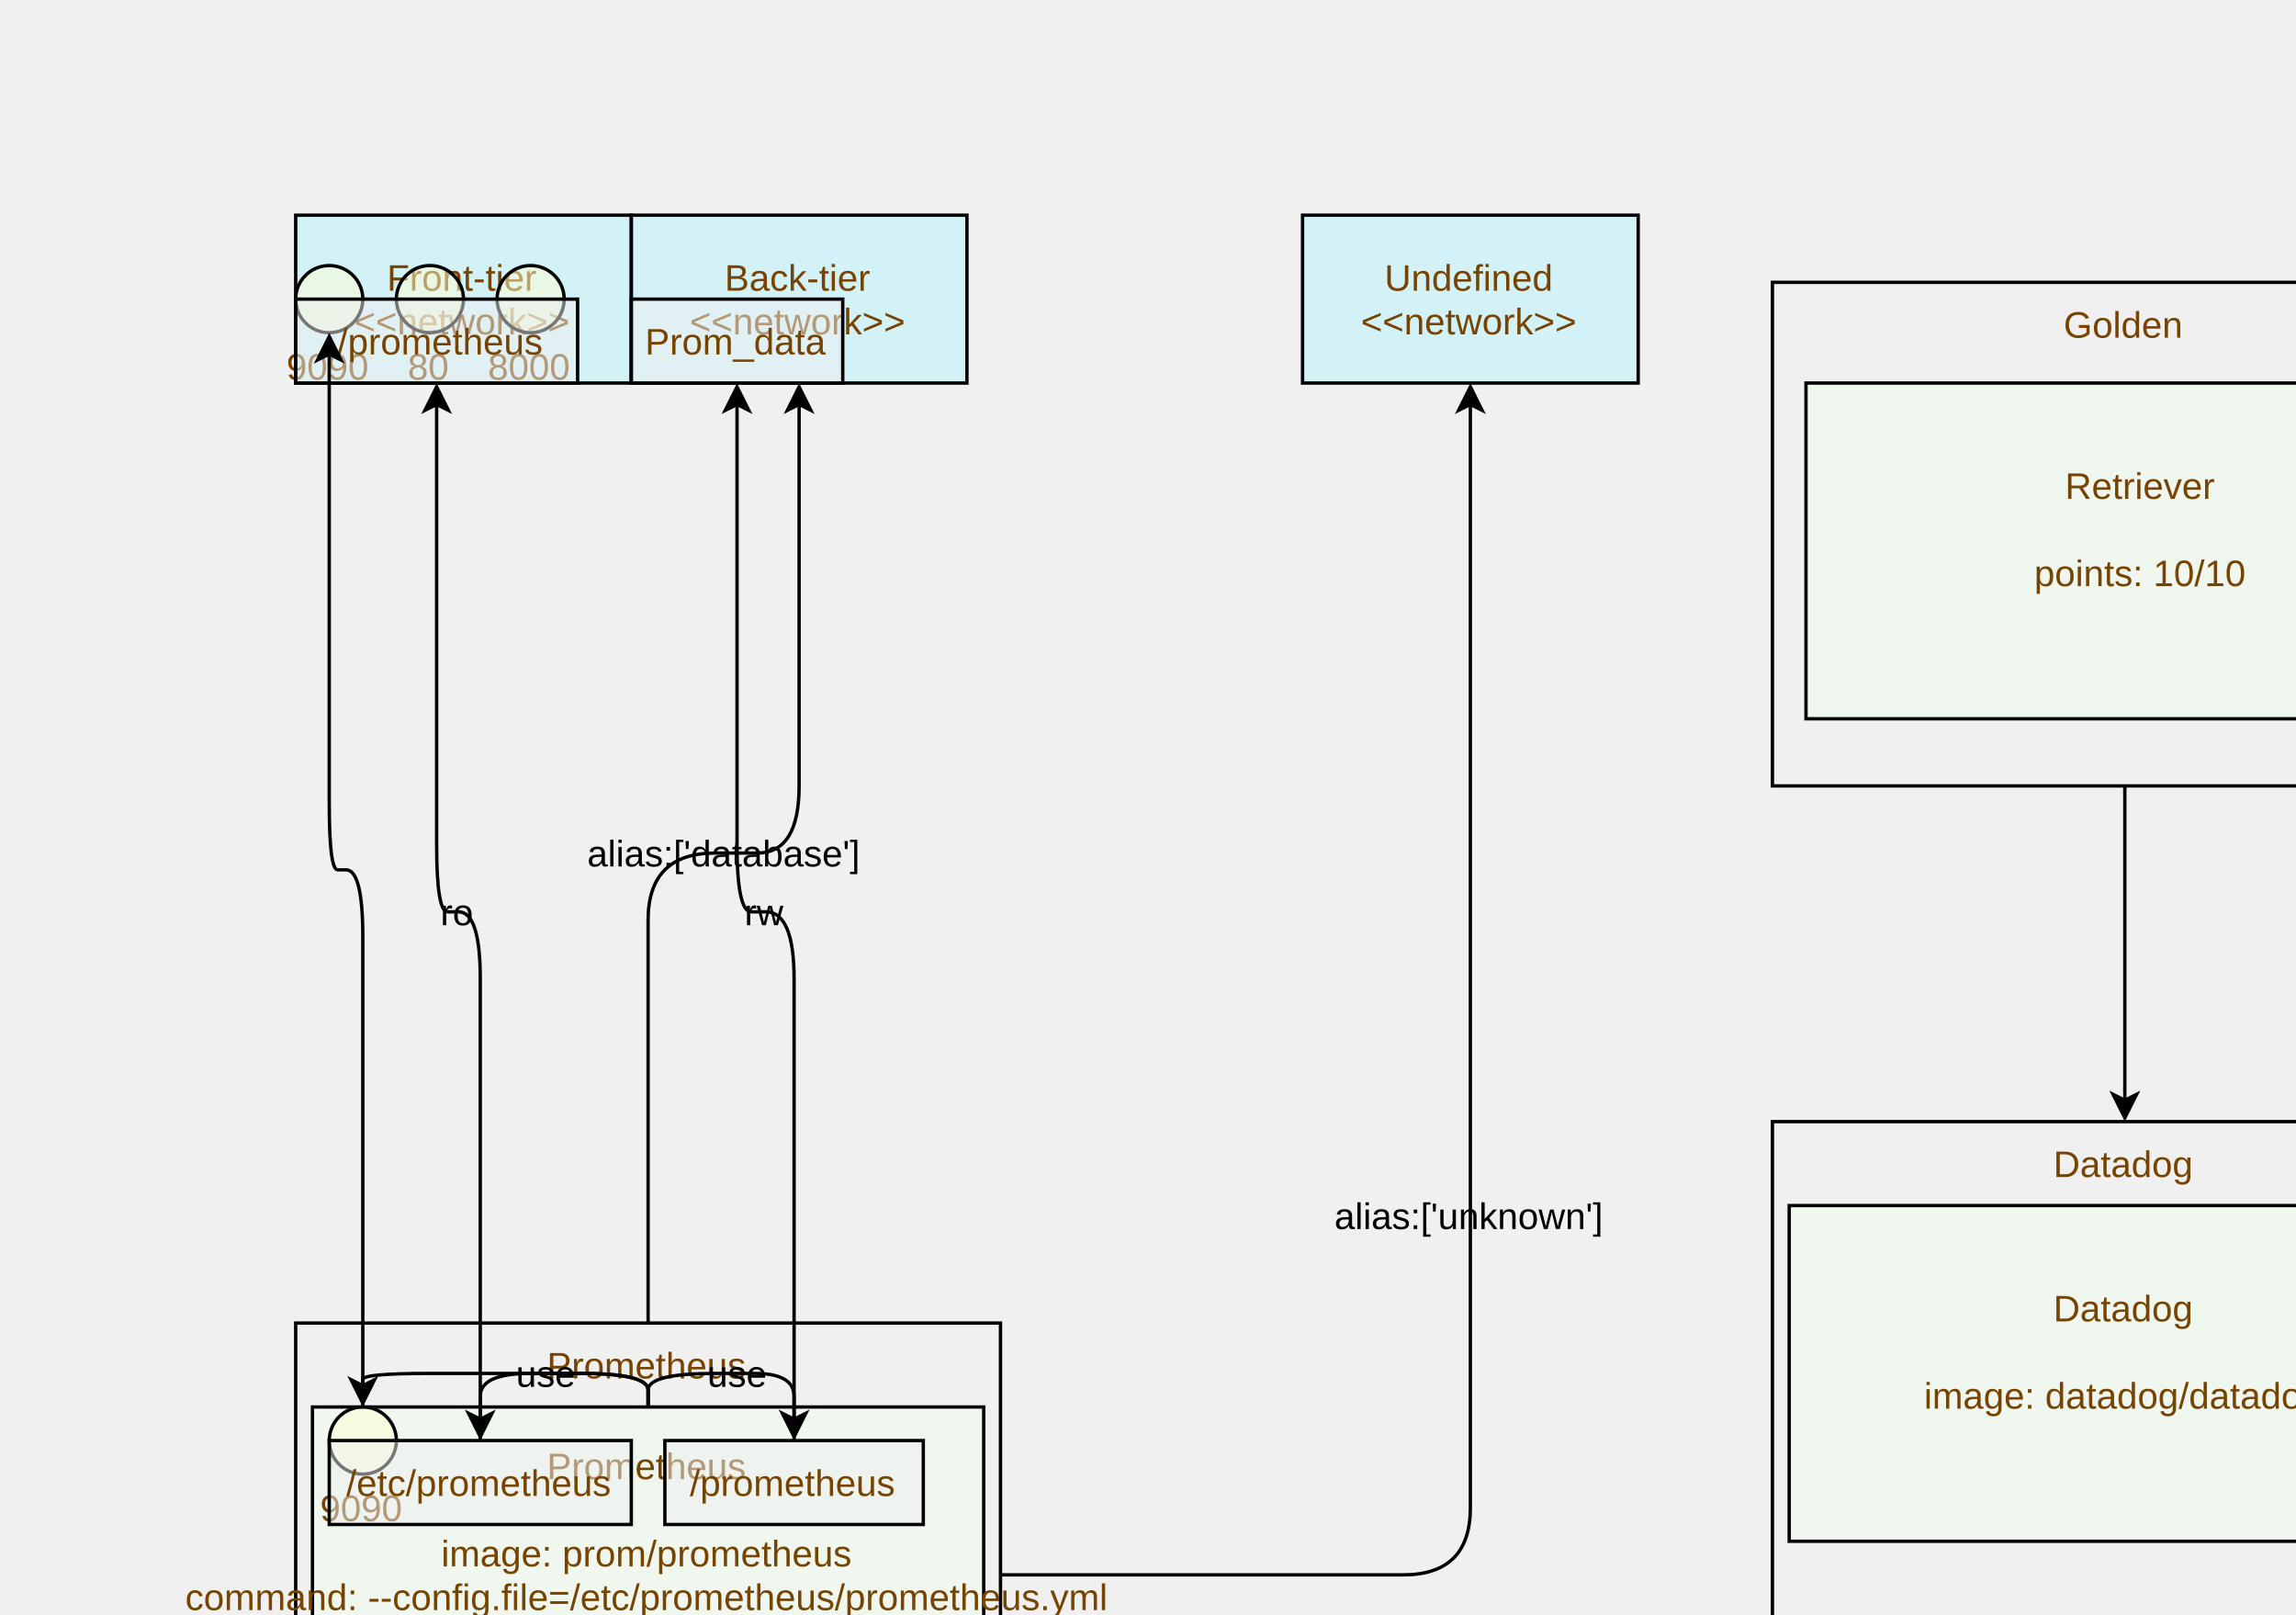
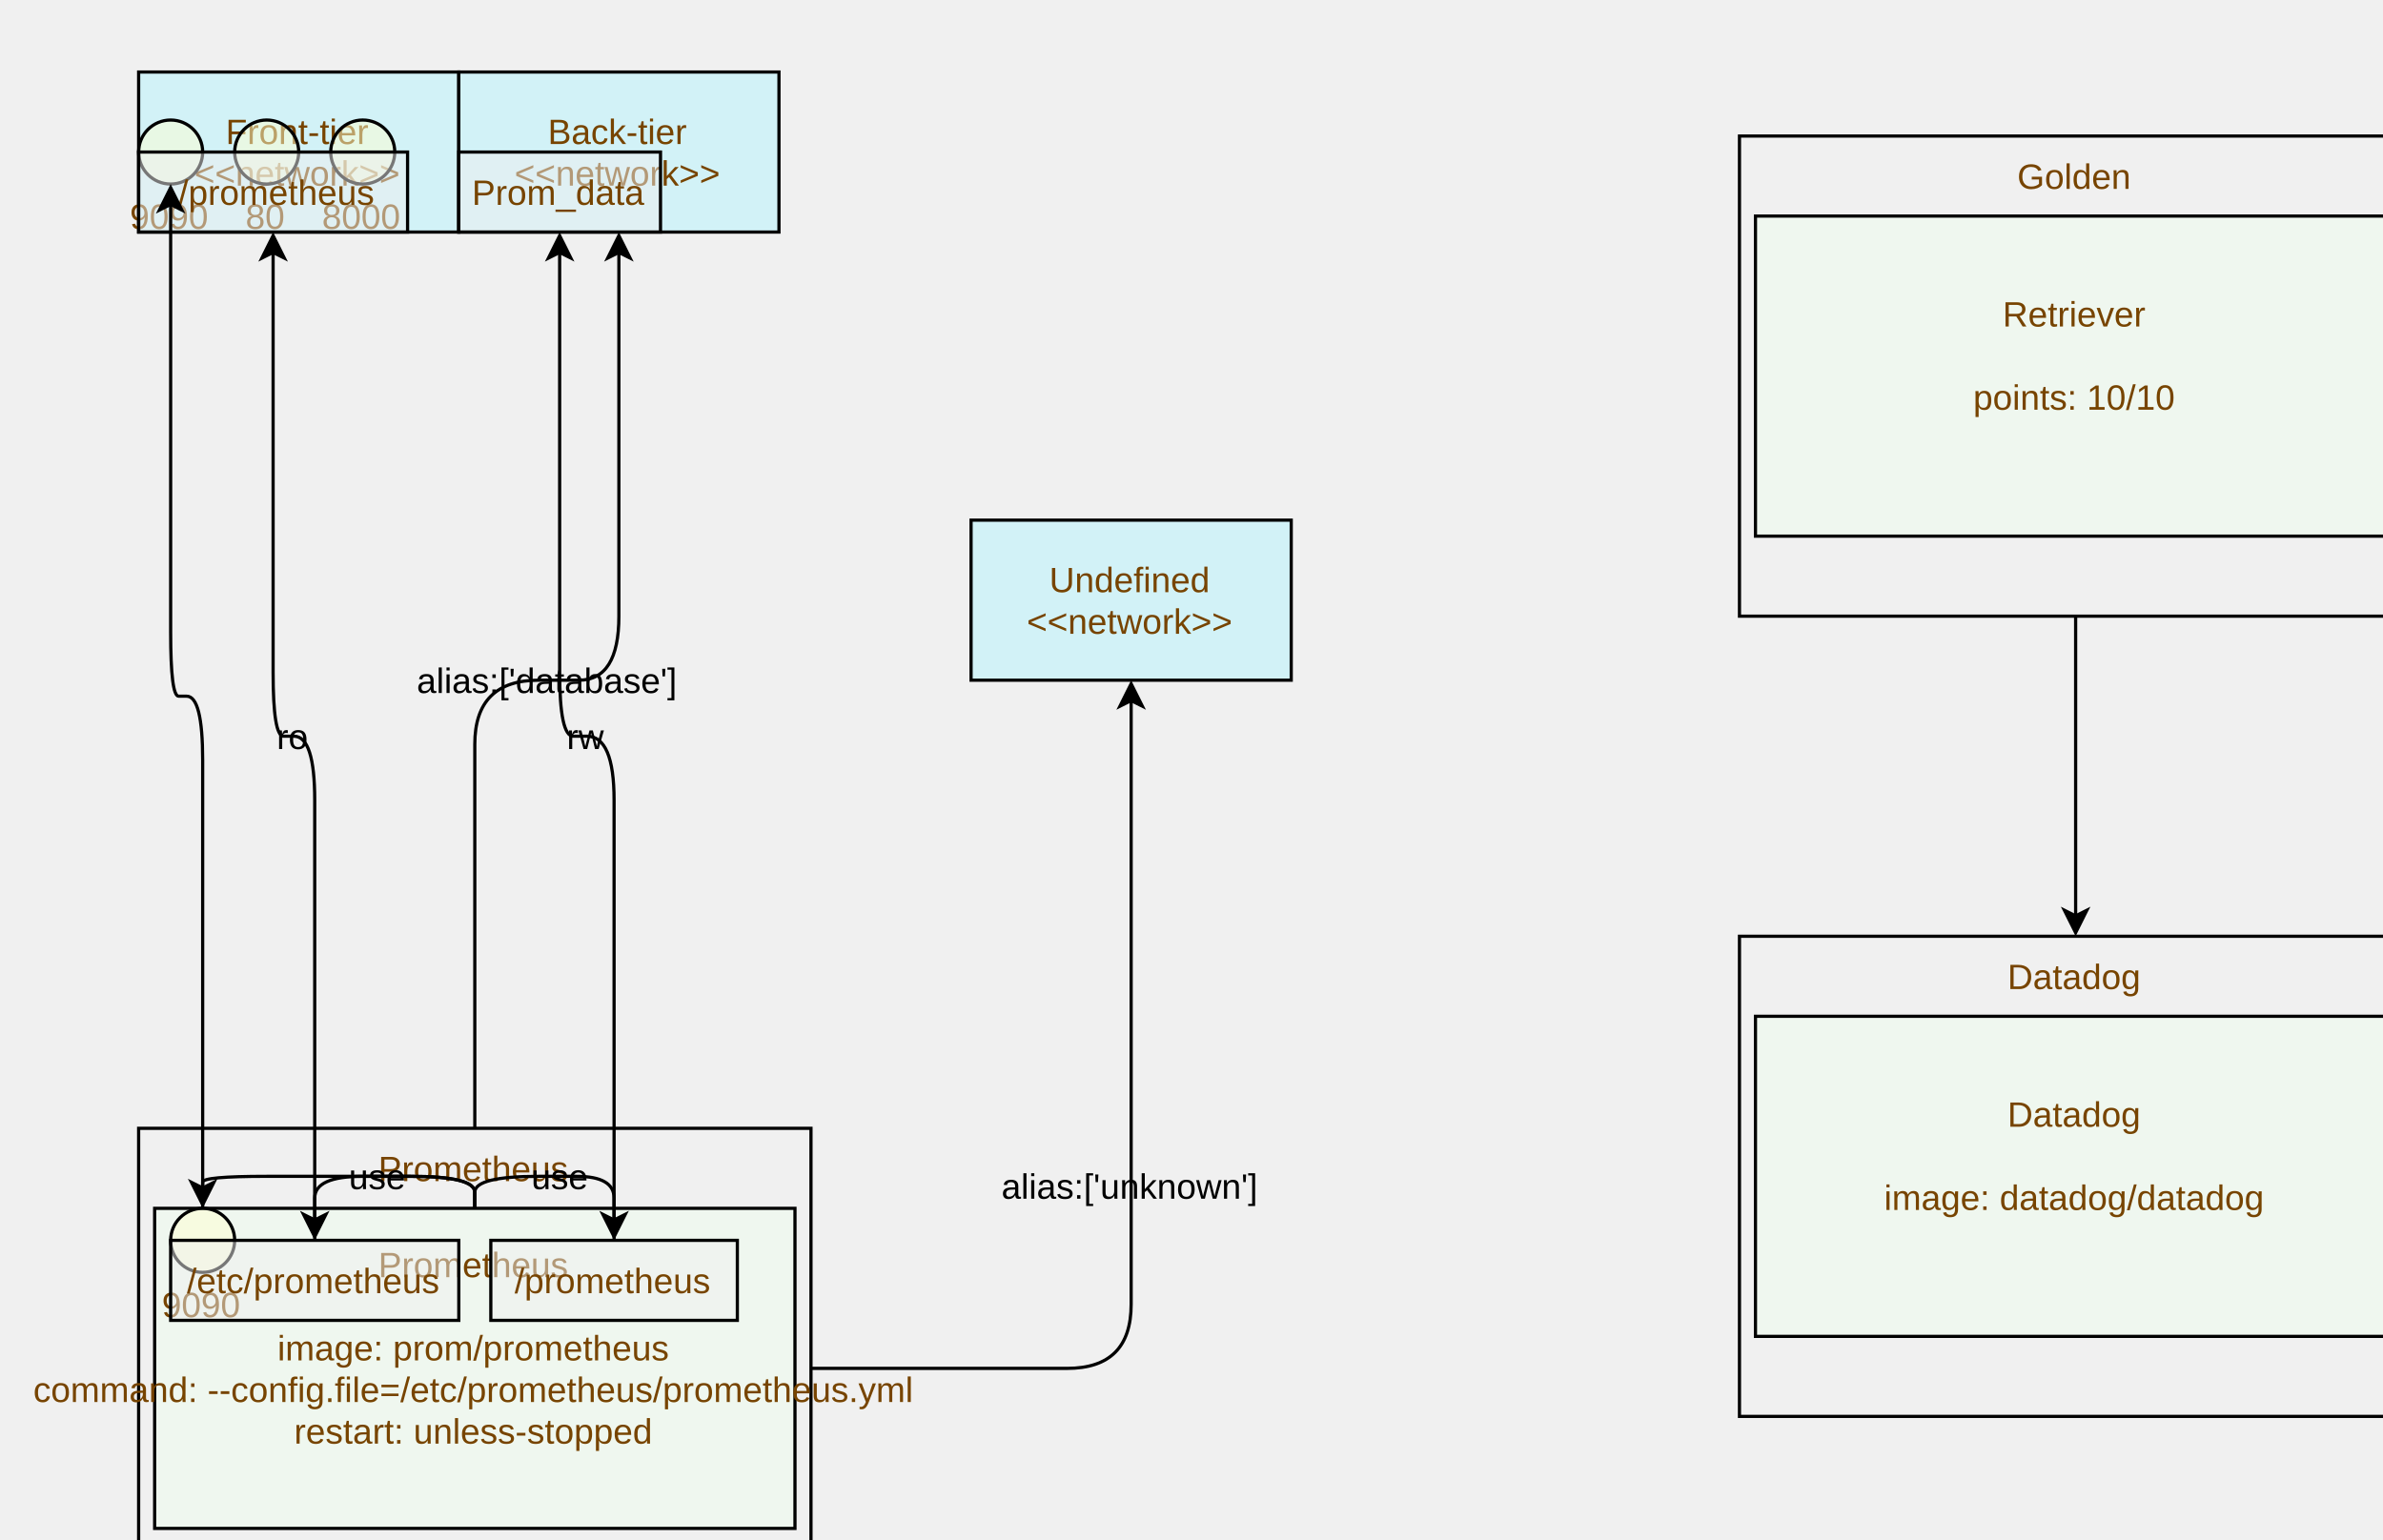
- <svg xmlns="http://www.w3.org/2000/svg" style="left: 0px; top: 0px; width: 100%; height: 100%; display: block; min-width: 739px; min-height: 545px;">
+ <svg xmlns="http://www.w3.org/2000/svg" style="left: 0px; top: 0px; width: 100%; height: 100%; display: block; min-width: 754px; min-height: 503px;">
  <g>
    <g />
    <g>
      <g transform="translate(0.5,0.5)" style="visibility: visible;">
-         <rect x="87.6" y="63.6" width="100" height="50" fill="#b5f5ff7f" stroke="#000000" pointer-events="all" />
-       </g>
-       <g style="">
-         <g fill="#774400" font-family="Arial,Helvetica" direction="" text-anchor="middle" font-size="11px">
-           <rect fill="none" stroke="none" x="104" y="77" width="67" height="25" stroke-width="1" transform="translate(0.5, 0.5)" />
-           <text x="137.6" y="86.6">Front-tier</text>
-           <text x="137.6" y="99.6">&lt;&lt;network&gt;&gt;</text>
-         </g>
-       </g>
-       <g transform="translate(0.5,0.5)" style="visibility: visible;">
-         <rect x="187.6" y="63.6" width="100" height="50" fill="#b5f5ff7f" stroke="#000000" pointer-events="all" />
-       </g>
-       <g style="">
-         <g fill="#774400" font-family="Arial,Helvetica" direction="" text-anchor="middle" font-size="11px">
-           <rect fill="none" stroke="none" x="204" y="77" width="67" height="25" stroke-width="1" transform="translate(0.5, 0.5)" />
-           <text x="237.6" y="86.6">Back-tier</text>
-           <text x="237.6" y="99.6">&lt;&lt;network&gt;&gt;</text>
-         </g>
-       </g>
-       <g transform="translate(0.5,0.5)" style="visibility: visible; cursor: move;">
-         <rect x="387.6" y="63.6" width="100" height="50" fill="#b5f5ff7f" stroke="#000000" pointer-events="all" />
-       </g>
-       <g style="cursor: move;">
-         <g fill="#774400" font-family="Arial,Helvetica" direction="" text-anchor="middle" font-size="11px">
-           <rect fill="none" stroke="none" x="404" y="77" width="67" height="25" stroke-width="1" transform="translate(0.5, 0.5)" />
-           <text x="437.6" y="86.6">Undefined</text>
-           <text x="437.6" y="99.6">&lt;&lt;network&gt;&gt;</text>
-         </g>
-       </g>
-       <g transform="translate(0.5,0.5)" style="visibility: visible;">
-         <rect x="87.6" y="393.6" width="210" height="150" fill="#f1f1f17f" stroke="#000000" pointer-events="all" />
-       </g>
-       <g style="">
-         <g fill="#774400" font-family="Arial,Helvetica" direction="" text-anchor="middle" font-size="11px">
-           <rect fill="none" stroke="none" x="161" y="401" width="62" height="12" stroke-width="1" transform="translate(0.5, 0.5)" />
-           <text x="192.6" y="410.6">Prometheus</text>
-         </g>
-       </g>
-       <g transform="translate(0.5,0.5)" style="visibility: visible;">
-         <rect x="92.6" y="418.6" width="200" height="100" fill="#f0fff07f" stroke="#000000" pointer-events="all" />
-       </g>
-       <g style="">
-         <g fill="#774400" font-family="Arial,Helvetica" direction="" text-anchor="middle" font-size="11px">
-           <rect fill="none" stroke="none" x="54" y="431" width="277" height="64" stroke-width="1" transform="translate(0.5, 0.5)" />
-           <text x="192.6" y="440.6">Prometheus</text>
-           <text x="192.6" y="466.6">image: prom/prometheus</text>
-           <text x="192.6" y="479.6">command: --config.file=/etc/prometheus/prometheus.yml</text>
-           <text x="192.6" y="492.6">restart: unless-stopped</text>
-         </g>
-       </g>
-       <g transform="translate(0.5,0.5)" style="visibility: visible;">
-         <ellipse cx="107.6" cy="428.6" rx="10" ry="10" fill="#ffffd27f" stroke="#000000" pointer-events="all" />
-       </g>
-       <g style="">
-         <g fill="#774400" font-family="Arial,Helvetica" direction="" text-anchor="middle" font-size="11px">
-           <rect fill="none" stroke="none" x="94" y="443" width="27" height="12" stroke-width="1" transform="translate(0.5, 0.5)" />
-           <text x="107.6" y="453.1">9090</text>
-         </g>
-       </g>
-       <g transform="translate(0.5,0.5)" style="visibility: visible;">
-         <rect x="97.6" y="428.6" width="90" height="25" fill="#f0f0f07f" stroke="#000000" pointer-events="all" />
-       </g>
-       <g style="">
-         <g fill="#774400" font-family="Arial,Helvetica" direction="" text-anchor="middle" font-size="11px">
-           <rect fill="none" stroke="none" x="101" y="436" width="82" height="12" stroke-width="1" transform="translate(0.5, 0.5)" />
-           <text x="142.6" y="445.6">/etc/prometheus</text>
-         </g>
-       </g>
-       <g transform="translate(0.5,0.5)" style="visibility: visible;">
-         <rect x="197.6" y="428.6" width="77" height="25" fill="#f0f0f07f" stroke="#000000" pointer-events="all" />
-       </g>
-       <g style="">
-         <g fill="#774400" font-family="Arial,Helvetica" direction="" text-anchor="middle" font-size="11px">
-           <rect fill="none" stroke="none" x="203" y="436" width="65" height="12" stroke-width="1" transform="translate(0.5, 0.5)" />
-           <text x="236.1" y="445.6">/prometheus</text>
-         </g>
-       </g>
-       <g transform="translate(0.5,0.5)" style="visibility: visible;">
-         <path d="M 192.6 418.6 L 192.6 413.6 Q 192.6 408.6 172.6 408.6 L 127.6 408.6 Q 107.6 408.6 107.6 410.42 L 107.6 412.23" fill="none" stroke="white" stroke-miterlimit="10" pointer-events="stroke" visibility="hidden" stroke-width="9" />
-         <path d="M 192.6 418.6 L 192.6 413.6 Q 192.6 408.6 172.6 408.6 L 127.6 408.6 Q 107.6 408.6 107.6 410.42 L 107.6 412.23" fill="none" stroke="#000000" stroke-miterlimit="10" pointer-events="stroke" />
-         <path d="M 107.6 417.48 L 104.1 410.48 L 107.6 412.23 L 111.1 410.48 Z" fill="#000000" stroke="#000000" stroke-miterlimit="10" pointer-events="all" />
-       </g>
-       <g transform="translate(0.5,0.5)" style="visibility: visible;">
-         <path d="M 192.6 418.6 L 192.6 413.6 Q 192.6 408.6 172.6 408.6 L 157.6 408.6 Q 142.6 408.6 142.6 415.42 L 142.6 422.23" fill="none" stroke="white" stroke-miterlimit="10" pointer-events="stroke" visibility="hidden" stroke-width="9" />
-         <path d="M 192.6 418.6 L 192.6 413.6 Q 192.6 408.6 172.6 408.6 L 157.6 408.6 Q 142.6 408.6 142.6 415.42 L 142.6 422.23" fill="none" stroke="#000000" stroke-miterlimit="10" pointer-events="stroke" />
-         <path d="M 142.6 427.48 L 139.1 420.48 L 142.6 422.23 L 146.1 420.48 Z" fill="#000000" stroke="#000000" stroke-miterlimit="10" pointer-events="all" />
-       </g>
-       <g style="">
-         <g fill="#000000" font-family="Arial,Helvetica" direction="" text-anchor="middle" font-size="11px">
-           <rect fill="none" stroke="none" x="152" y="403" width="21" height="12" stroke-width="1" transform="translate(0.5, 0.5)" />
-           <text x="162.6" y="413.1">use</text>
-         </g>
-       </g>
-       <g transform="translate(0.5,0.5)" style="visibility: visible;">
-         <path d="M 192.6 418.6 L 192.6 413.6 Q 192.6 408.6 212.6 408.6 L 224.35 408.6 Q 236.1 408.6 236.1 415.42 L 236.1 422.23" fill="none" stroke="white" stroke-miterlimit="10" pointer-events="stroke" visibility="hidden" stroke-width="9" />
-         <path d="M 192.6 418.6 L 192.6 413.6 Q 192.6 408.6 212.6 408.6 L 224.35 408.6 Q 236.1 408.6 236.1 415.42 L 236.1 422.23" fill="none" stroke="#000000" stroke-miterlimit="10" pointer-events="stroke" />
-         <path d="M 236.1 427.48 L 232.6 420.48 L 236.1 422.23 L 239.6 420.48 Z" fill="#000000" stroke="#000000" stroke-miterlimit="10" pointer-events="all" />
-       </g>
-       <g style="">
-         <g fill="#000000" font-family="Arial,Helvetica" direction="" text-anchor="middle" font-size="11px">
-           <rect fill="none" stroke="none" x="209" y="403" width="21" height="12" stroke-width="1" transform="translate(0.5, 0.5)" />
-           <text x="219.6" y="413.1">use</text>
-         </g>
-       </g>
-       <g transform="translate(0.5,0.5)" style="visibility: visible; cursor: move;">
-         <rect x="527.6" y="333.6" width="210" height="150" fill="#f1f1f17f" stroke="#000000" pointer-events="all" />
-       </g>
-       <g style="cursor: move;">
-         <g fill="#774400" font-family="Arial,Helvetica" direction="" text-anchor="middle" font-size="11px">
-           <rect fill="none" stroke="none" x="610" y="341" width="44" height="12" stroke-width="1" transform="translate(0.5, 0.5)" />
-           <text x="632.6" y="350.6">Datadog</text>
-         </g>
-       </g>
-       <g transform="translate(0.5,0.5)" style="visibility: visible; cursor: move;">
-         <rect x="532.6" y="358.6" width="200" height="100" fill="#f0fff07f" stroke="#000000" pointer-events="all" />
-       </g>
-       <g style="cursor: move;">
-         <g fill="#774400" font-family="Arial,Helvetica" direction="" text-anchor="middle" font-size="11px">
-           <rect fill="none" stroke="none" x="572" y="384" width="121" height="38" stroke-width="1" transform="translate(0.5, 0.5)" />
-           <text x="632.6" y="393.6">Datadog</text>
-           <text x="632.6" y="419.6">image: datadog/datadog</text>
-         </g>
-       </g>
-       <g transform="translate(0.5,0.5)" style="visibility: visible;">
-         <ellipse cx="97.6" cy="88.6" rx="10" ry="10" fill="#ffffd27f" stroke="#000000" pointer-events="all" />
-       </g>
-       <g style="">
-         <g fill="#774400" font-family="Arial,Helvetica" direction="" text-anchor="middle" font-size="11px">
-           <rect fill="none" stroke="none" x="84" y="103" width="27" height="12" stroke-width="1" transform="translate(0.5, 0.5)" />
-           <text x="97.6" y="113.1">9090</text>
-         </g>
-       </g>
-       <g transform="translate(0.5,0.5)" style="visibility: visible;">
-         <ellipse cx="127.6" cy="88.6" rx="10" ry="10" fill="#ffffd27f" stroke="#000000" pointer-events="all" />
-       </g>
-       <g style="">
-         <g fill="#774400" font-family="Arial,Helvetica" direction="" text-anchor="middle" font-size="11px">
-           <rect fill="none" stroke="none" x="120" y="103" width="15" height="12" stroke-width="1" transform="translate(0.5, 0.5)" />
-           <text x="127.6" y="113.1">80</text>
-         </g>
-       </g>
-       <g transform="translate(0.5,0.5)" style="visibility: visible;">
-         <ellipse cx="157.6" cy="88.6" rx="10" ry="10" fill="#ffffd27f" stroke="#000000" pointer-events="all" />
-       </g>
-       <g style="">
-         <g fill="#774400" font-family="Arial,Helvetica" direction="" text-anchor="middle" font-size="11px">
-           <rect fill="none" stroke="none" x="144" y="103" width="27" height="12" stroke-width="1" transform="translate(0.5, 0.5)" />
-           <text x="157.6" y="113.1">8000</text>
-         </g>
-       </g>
-       <g transform="translate(0.5,0.5)" style="visibility: visible;">
-         <rect x="87.6" y="88.6" width="84" height="25" fill="#f0f0f07f" stroke="#000000" pointer-events="all" />
-       </g>
-       <g style="">
-         <g fill="#774400" font-family="Arial,Helvetica" direction="" text-anchor="middle" font-size="11px">
-           <rect fill="none" stroke="none" x="96" y="96" width="67" height="12" stroke-width="1" transform="translate(0.5, 0.5)" />
-           <text x="129.6" y="105.6">./prometheus</text>
-         </g>
-       </g>
-       <g transform="translate(0.5,0.5)" style="visibility: visible;">
-         <rect x="187.6" y="88.6" width="63" height="25" fill="#f0f0f07f" stroke="#000000" pointer-events="all" />
-       </g>
-       <g style="">
-         <g fill="#774400" font-family="Arial,Helvetica" direction="" text-anchor="middle" font-size="11px">
-           <rect fill="none" stroke="none" x="191" y="96" width="57" height="12" stroke-width="1" transform="translate(0.5, 0.5)" />
-           <text x="219.1" y="105.6">Prom_data</text>
-         </g>
-       </g>
-       <g transform="translate(0.5,0.5)" style="visibility: visible;">
-         <path d="M 107.6 418.6 L 107.6 278.6 Q 107.6 258.6 102.6 258.6 L 100.1 258.6 Q 97.6 258.6 97.6 238.6 L 97.6 104.97" fill="none" stroke="white" stroke-miterlimit="10" pointer-events="stroke" visibility="hidden" stroke-width="9" />
-         <path d="M 107.6 418.6 L 107.6 278.6 Q 107.6 258.6 102.6 258.6 L 100.1 258.6 Q 97.6 258.6 97.6 238.6 L 97.6 104.97" fill="none" stroke="#000000" stroke-miterlimit="10" pointer-events="stroke" />
-         <path d="M 97.6 99.72 L 101.1 106.72 L 97.6 104.97 L 94.1 106.72 Z" fill="#000000" stroke="#000000" stroke-miterlimit="10" pointer-events="all" />
-       </g>
-       <g transform="translate(0.5,0.5)" style="visibility: visible;">
-         <path d="M 142.6 428.6 L 142.6 291.1 Q 142.6 271.1 136.1 271.1 L 132.85 271.1 Q 129.6 271.1 129.6 251.1 L 129.6 119.97" fill="none" stroke="white" stroke-miterlimit="10" pointer-events="stroke" visibility="hidden" stroke-width="9" />
-         <path d="M 142.6 428.6 L 142.6 291.1 Q 142.6 271.1 136.1 271.1 L 132.85 271.1 Q 129.6 271.1 129.6 251.1 L 129.6 119.97" fill="none" stroke="#000000" stroke-miterlimit="10" pointer-events="stroke" />
-         <path d="M 129.6 114.72 L 133.1 121.72 L 129.6 119.97 L 126.1 121.72 Z" fill="#000000" stroke="#000000" stroke-miterlimit="10" pointer-events="all" />
-       </g>
-       <g style="">
-         <g fill="#000000" font-family="Arial,Helvetica" direction="" text-anchor="middle" font-size="11px">
-           <rect fill="none" stroke="none" x="130" y="266" width="13" height="12" stroke-width="1" transform="translate(0.5, 0.5)" />
-           <text x="136.1" y="275.6">ro</text>
-         </g>
-       </g>
-       <g transform="translate(0.5,0.5)" style="visibility: visible;">
-         <path d="M 236.1 428.6 L 236.1 291.1 Q 236.1 271.1 227.6 271.1 L 223.35 271.1 Q 219.1 271.1 219.1 251.1 L 219.1 119.97" fill="none" stroke="white" stroke-miterlimit="10" pointer-events="stroke" visibility="hidden" stroke-width="9" />
-         <path d="M 236.1 428.6 L 236.1 291.1 Q 236.1 271.1 227.6 271.1 L 223.35 271.1 Q 219.1 271.1 219.1 251.1 L 219.1 119.97" fill="none" stroke="#000000" stroke-miterlimit="10" pointer-events="stroke" />
-         <path d="M 219.1 114.72 L 222.6 121.72 L 219.1 119.97 L 215.6 121.72 Z" fill="#000000" stroke="#000000" stroke-miterlimit="10" pointer-events="all" />
-       </g>
-       <g style="">
-         <g fill="#000000" font-family="Arial,Helvetica" direction="" text-anchor="middle" font-size="11px">
-           <rect fill="none" stroke="none" x="220" y="266" width="15" height="12" stroke-width="1" transform="translate(0.5, 0.5)" />
-           <text x="227.6" y="275.6">rw</text>
-         </g>
-       </g>
-       <g transform="translate(0.5,0.5)" style="visibility: visible;">
-         <path d="M 192.6 393.6 L 192.6 273.6 Q 192.6 253.6 212.6 253.6 L 225.1 253.6 Q 237.6 253.6 237.6 233.6 L 237.6 119.97" fill="none" stroke="white" stroke-miterlimit="10" pointer-events="stroke" visibility="hidden" stroke-width="9" />
-         <path d="M 192.6 393.6 L 192.6 273.6 Q 192.6 253.6 212.6 253.6 L 225.1 253.6 Q 237.6 253.6 237.6 233.6 L 237.6 119.97" fill="none" stroke="#000000" stroke-miterlimit="10" pointer-events="stroke" />
-         <path d="M 237.6 114.72 L 241.1 121.72 L 237.6 119.97 L 234.1 121.72 Z" fill="#000000" stroke="#000000" stroke-miterlimit="10" pointer-events="all" />
-       </g>
-       <g style="">
-         <g fill="#000000" font-family="Arial,Helvetica" direction="" text-anchor="middle" font-size="11px">
-           <rect fill="none" stroke="none" x="173" y="248" width="84" height="12" stroke-width="1" transform="translate(0.5, 0.5)" />
-           <text x="215.6" y="258.1">alias:['database']</text>
-         </g>
-       </g>
-       <g transform="translate(0.5,0.5)" style="visibility: visible; cursor: move;">
-         <path d="M 297.6 468.6 L 417.6 468.6 Q 437.6 468.6 437.6 448.6 L 437.6 119.97" fill="none" stroke="white" stroke-miterlimit="10" pointer-events="stroke" visibility="hidden" stroke-width="9" />
-         <path d="M 297.6 468.6 L 417.6 468.6 Q 437.6 468.6 437.6 448.6 L 437.6 119.97" fill="none" stroke="#000000" stroke-miterlimit="10" pointer-events="stroke" />
-         <path d="M 437.6 114.72 L 441.1 121.72 L 437.6 119.97 L 434.1 121.72 Z" fill="#000000" stroke="#000000" stroke-miterlimit="10" pointer-events="all" />
-       </g>
-       <g style="cursor: move;">
-         <g fill="#000000" font-family="Arial,Helvetica" direction="" text-anchor="middle" font-size="11px">
-           <rect fill="none" stroke="none" x="396" y="356" width="83" height="12" stroke-width="1" transform="translate(0.5, 0.5)" />
-           <text x="437.6" y="366.1">alias:['unknown']</text>
-         </g>
-       </g>
-       <g transform="translate(0.5,0.5)" style="visibility: visible; cursor: move;">
-         <rect x="527.6" y="83.6" width="210" height="150" fill="#f1f1f17f" stroke="#000000" pointer-events="all" />
-       </g>
-       <g style="cursor: move;">
-         <g fill="#774400" font-family="Arial,Helvetica" direction="" text-anchor="middle" font-size="11px">
-           <rect fill="none" stroke="none" x="613" y="91" width="38" height="12" stroke-width="1" transform="translate(0.5, 0.5)" />
-           <text x="632.6" y="100.6">Golden</text>
-         </g>
-       </g>
-       <g transform="translate(0.5,0.5)" style="visibility: visible; cursor: move;">
-         <rect x="537.6" y="113.6" width="200" height="100" fill="#f0fff07f" stroke="#000000" pointer-events="all" />
-       </g>
-       <g style="cursor: move;">
-         <g fill="#774400" font-family="Arial,Helvetica" direction="" text-anchor="middle" font-size="11px">
-           <rect fill="none" stroke="none" x="605" y="139" width="66" height="38" stroke-width="1" transform="translate(0.5, 0.5)" />
-           <text x="637.6" y="148.6">Retriever</text>
-           <text x="637.6" y="174.6">points: 10/10</text>
-         </g>
-       </g>
-       <g transform="translate(0.5,0.5)" style="visibility: visible; cursor: move;">
-         <path d="M 632.6 233.6 L 632.6 327.23" fill="none" stroke="white" stroke-miterlimit="10" pointer-events="stroke" visibility="hidden" stroke-width="9" />
-         <path d="M 632.6 233.6 L 632.6 327.23" fill="none" stroke="#000000" stroke-miterlimit="10" pointer-events="stroke" />
-         <path d="M 632.6 332.48 L 629.1 325.48 L 632.6 327.23 L 636.1 325.48 Z" fill="#000000" stroke="#000000" stroke-miterlimit="10" pointer-events="all" />
+         <rect x="42.8" y="22" width="100" height="50" fill="#b5f5ff7f" stroke="#000000" pointer-events="all" />
+       </g>
+       <g style="">
+         <g fill="#774400" font-family="Arial,Helvetica" direction="" text-anchor="middle" font-size="11px">
+           <rect fill="none" stroke="none" x="59" y="35" width="67" height="25" stroke-width="1" transform="translate(0.5, 0.5)" />
+           <text x="92.8" y="45">Front-tier</text>
+           <text x="92.8" y="58">&lt;&lt;network&gt;&gt;</text>
+         </g>
+       </g>
+       <g transform="translate(0.5,0.5)" style="visibility: visible;">
+         <rect x="142.8" y="22" width="100" height="50" fill="#b5f5ff7f" stroke="#000000" pointer-events="all" />
+       </g>
+       <g style="">
+         <g fill="#774400" font-family="Arial,Helvetica" direction="" text-anchor="middle" font-size="11px">
+           <rect fill="none" stroke="none" x="159" y="35" width="67" height="25" stroke-width="1" transform="translate(0.5, 0.5)" />
+           <text x="192.8" y="45">Back-tier</text>
+           <text x="192.8" y="58">&lt;&lt;network&gt;&gt;</text>
+         </g>
+       </g>
+       <g transform="translate(0.5,0.5)" style="visibility: visible; cursor: move;">
+         <rect x="302.8" y="162" width="100" height="50" fill="#b5f5ff7f" stroke="#000000" pointer-events="all" />
+       </g>
+       <g style="cursor: move;">
+         <g fill="#774400" font-family="Arial,Helvetica" direction="" text-anchor="middle" font-size="11px">
+           <rect fill="none" stroke="none" x="319" y="175" width="67" height="25" stroke-width="1" transform="translate(0.5, 0.5)" />
+           <text x="352.8" y="185">Undefined</text>
+           <text x="352.8" y="198">&lt;&lt;network&gt;&gt;</text>
+         </g>
+       </g>
+       <g transform="translate(0.5,0.5)" style="visibility: visible; cursor: move;">
+         <rect x="42.8" y="352" width="210" height="150" fill="#f1f1f17f" stroke="#000000" pointer-events="all" />
+       </g>
+       <g style="cursor: move;">
+         <g fill="#774400" font-family="Arial,Helvetica" direction="" text-anchor="middle" font-size="11px">
+           <rect fill="none" stroke="none" x="117" y="359" width="62" height="12" stroke-width="1" transform="translate(0.5, 0.5)" />
+           <text x="147.8" y="369">Prometheus</text>
+         </g>
+       </g>
+       <g transform="translate(0.5,0.5)" style="visibility: visible; cursor: move;">
+         <rect x="47.8" y="377" width="200" height="100" fill="#f0fff07f" stroke="#000000" pointer-events="all" />
+       </g>
+       <g style="cursor: move;">
+         <g fill="#774400" font-family="Arial,Helvetica" direction="" text-anchor="middle" font-size="11px">
+           <rect fill="none" stroke="none" x="9" y="389" width="277" height="64" stroke-width="1" transform="translate(0.5, 0.5)" />
+           <text x="147.8" y="399">Prometheus</text>
+           <text x="147.8" y="425">image: prom/prometheus</text>
+           <text x="147.8" y="438">command: --config.file=/etc/prometheus/prometheus.yml</text>
+           <text x="147.8" y="451">restart: unless-stopped</text>
+         </g>
+       </g>
+       <g transform="translate(0.5,0.5)" style="visibility: visible;">
+         <ellipse cx="62.8" cy="387" rx="10" ry="10" fill="#ffffd27f" stroke="#000000" pointer-events="all" />
+       </g>
+       <g style="">
+         <g fill="#774400" font-family="Arial,Helvetica" direction="" text-anchor="middle" font-size="11px">
+           <rect fill="none" stroke="none" x="49" y="401" width="27" height="12" stroke-width="1" transform="translate(0.5, 0.5)" />
+           <text x="62.8" y="411.5">9090</text>
+         </g>
+       </g>
+       <g transform="translate(0.5,0.5)" style="visibility: visible;">
+         <rect x="52.8" y="387" width="90" height="25" fill="#f0f0f07f" stroke="#000000" pointer-events="all" />
+       </g>
+       <g style="">
+         <g fill="#774400" font-family="Arial,Helvetica" direction="" text-anchor="middle" font-size="11px">
+           <rect fill="none" stroke="none" x="56" y="394" width="82" height="12" stroke-width="1" transform="translate(0.5, 0.5)" />
+           <text x="97.8" y="404">/etc/prometheus</text>
+         </g>
+       </g>
+       <g transform="translate(0.5,0.5)" style="visibility: visible;">
+         <rect x="152.8" y="387" width="77" height="25" fill="#f0f0f07f" stroke="#000000" pointer-events="all" />
+       </g>
+       <g style="">
+         <g fill="#774400" font-family="Arial,Helvetica" direction="" text-anchor="middle" font-size="11px">
+           <rect fill="none" stroke="none" x="158" y="394" width="65" height="12" stroke-width="1" transform="translate(0.5, 0.5)" />
+           <text x="191.3" y="404">/prometheus</text>
+         </g>
+       </g>
+       <g transform="translate(0.5,0.5)" style="visibility: visible;">
+         <path d="M 147.8 377 L 147.8 372 Q 147.8 367 127.8 367 L 82.8 367 Q 62.8 367 62.8 368.82 L 62.8 370.63" fill="none" stroke="white" stroke-miterlimit="10" pointer-events="stroke" visibility="hidden" stroke-width="9" />
+         <path d="M 147.8 377 L 147.8 372 Q 147.8 367 127.8 367 L 82.8 367 Q 62.8 367 62.8 368.82 L 62.8 370.63" fill="none" stroke="#000000" stroke-miterlimit="10" pointer-events="stroke" />
+         <path d="M 62.8 375.88 L 59.3 368.88 L 62.8 370.63 L 66.3 368.88 Z" fill="#000000" stroke="#000000" stroke-miterlimit="10" pointer-events="all" />
+       </g>
+       <g transform="translate(0.5,0.5)" style="visibility: visible;">
+         <path d="M 147.8 377 L 147.8 372 Q 147.8 367 127.8 367 L 112.8 367 Q 97.8 367 97.8 373.82 L 97.8 380.63" fill="none" stroke="white" stroke-miterlimit="10" pointer-events="stroke" visibility="hidden" stroke-width="9" />
+         <path d="M 147.8 377 L 147.8 372 Q 147.8 367 127.8 367 L 112.8 367 Q 97.8 367 97.8 373.82 L 97.8 380.63" fill="none" stroke="#000000" stroke-miterlimit="10" pointer-events="stroke" />
+         <path d="M 97.8 385.88 L 94.3 378.88 L 97.8 380.63 L 101.3 378.88 Z" fill="#000000" stroke="#000000" stroke-miterlimit="10" pointer-events="all" />
+       </g>
+       <g style="">
+         <g fill="#000000" font-family="Arial,Helvetica" direction="" text-anchor="middle" font-size="11px">
+           <rect fill="none" stroke="none" x="107" y="361" width="21" height="12" stroke-width="1" transform="translate(0.5, 0.5)" />
+           <text x="117.8" y="371.5">use</text>
+         </g>
+       </g>
+       <g transform="translate(0.5,0.5)" style="visibility: visible;">
+         <path d="M 147.8 377 L 147.8 372 Q 147.8 367 167.8 367 L 179.55 367 Q 191.3 367 191.3 373.82 L 191.3 380.63" fill="none" stroke="white" stroke-miterlimit="10" pointer-events="stroke" visibility="hidden" stroke-width="9" />
+         <path d="M 147.8 377 L 147.8 372 Q 147.8 367 167.8 367 L 179.55 367 Q 191.3 367 191.3 373.82 L 191.3 380.63" fill="none" stroke="#000000" stroke-miterlimit="10" pointer-events="stroke" />
+         <path d="M 191.3 385.88 L 187.8 378.88 L 191.3 380.63 L 194.8 378.88 Z" fill="#000000" stroke="#000000" stroke-miterlimit="10" pointer-events="all" />
+       </g>
+       <g style="">
+         <g fill="#000000" font-family="Arial,Helvetica" direction="" text-anchor="middle" font-size="11px">
+           <rect fill="none" stroke="none" x="164" y="361" width="21" height="12" stroke-width="1" transform="translate(0.5, 0.5)" />
+           <text x="174.8" y="371.5">use</text>
+         </g>
+       </g>
+       <g transform="translate(0.5,0.5)" style="visibility: visible; cursor: move;">
+         <rect x="542.8" y="292" width="210" height="150" fill="#f1f1f17f" stroke="#000000" pointer-events="all" />
+       </g>
+       <g style="cursor: move;">
+         <g fill="#774400" font-family="Arial,Helvetica" direction="" text-anchor="middle" font-size="11px">
+           <rect fill="none" stroke="none" x="626" y="299" width="44" height="12" stroke-width="1" transform="translate(0.5, 0.5)" />
+           <text x="647.8" y="309">Datadog</text>
+         </g>
+       </g>
+       <g transform="translate(0.5,0.5)" style="visibility: visible; cursor: move;">
+         <rect x="547.8" y="317" width="200" height="100" fill="#f0fff07f" stroke="#000000" pointer-events="all" />
+       </g>
+       <g style="cursor: move;">
+         <g fill="#774400" font-family="Arial,Helvetica" direction="" text-anchor="middle" font-size="11px">
+           <rect fill="none" stroke="none" x="587" y="342" width="121" height="38" stroke-width="1" transform="translate(0.5, 0.5)" />
+           <text x="647.8" y="352">Datadog</text>
+           <text x="647.8" y="378">image: datadog/datadog</text>
+         </g>
+       </g>
+       <g transform="translate(0.5,0.5)" style="visibility: visible;">
+         <rect x="542.8" y="42" width="210" height="150" fill="#f1f1f17f" stroke="#000000" pointer-events="all" />
+       </g>
+       <g style="">
+         <g fill="#774400" font-family="Arial,Helvetica" direction="" text-anchor="middle" font-size="11px">
+           <rect fill="none" stroke="none" x="629" y="49" width="38" height="12" stroke-width="1" transform="translate(0.5, 0.5)" />
+           <text x="647.8" y="59">Golden</text>
+         </g>
+       </g>
+       <g transform="translate(0.5,0.5)" style="visibility: visible;">
+         <rect x="547.8" y="67" width="200" height="100" fill="#f0fff07f" stroke="#000000" pointer-events="all" />
+       </g>
+       <g style="">
+         <g fill="#774400" font-family="Arial,Helvetica" direction="" text-anchor="middle" font-size="11px">
+           <rect fill="none" stroke="none" x="615" y="92" width="66" height="38" stroke-width="1" transform="translate(0.5, 0.5)" />
+           <text x="647.8" y="102">Retriever</text>
+           <text x="647.8" y="128">points: 10/10</text>
+         </g>
+       </g>
+       <g transform="translate(0.5,0.5)" style="visibility: visible;">
+         <ellipse cx="52.8" cy="47" rx="10" ry="10" fill="#ffffd27f" stroke="#000000" pointer-events="all" />
+       </g>
+       <g style="">
+         <g fill="#774400" font-family="Arial,Helvetica" direction="" text-anchor="middle" font-size="11px">
+           <rect fill="none" stroke="none" x="39" y="61" width="27" height="12" stroke-width="1" transform="translate(0.5, 0.5)" />
+           <text x="52.8" y="71.5">9090</text>
+         </g>
+       </g>
+       <g transform="translate(0.5,0.5)" style="visibility: visible;">
+         <ellipse cx="82.8" cy="47" rx="10" ry="10" fill="#ffffd27f" stroke="#000000" pointer-events="all" />
+       </g>
+       <g style="">
+         <g fill="#774400" font-family="Arial,Helvetica" direction="" text-anchor="middle" font-size="11px">
+           <rect fill="none" stroke="none" x="75" y="61" width="15" height="12" stroke-width="1" transform="translate(0.5, 0.5)" />
+           <text x="82.8" y="71.5">80</text>
+         </g>
+       </g>
+       <g transform="translate(0.5,0.5)" style="visibility: visible;">
+         <ellipse cx="112.8" cy="47" rx="10" ry="10" fill="#ffffd27f" stroke="#000000" pointer-events="all" />
+       </g>
+       <g style="">
+         <g fill="#774400" font-family="Arial,Helvetica" direction="" text-anchor="middle" font-size="11px">
+           <rect fill="none" stroke="none" x="99" y="61" width="27" height="12" stroke-width="1" transform="translate(0.5, 0.5)" />
+           <text x="112.8" y="71.5">8000</text>
+         </g>
+       </g>
+       <g transform="translate(0.5,0.5)" style="visibility: visible;">
+         <rect x="42.8" y="47" width="84" height="25" fill="#f0f0f07f" stroke="#000000" pointer-events="all" />
+       </g>
+       <g style="">
+         <g fill="#774400" font-family="Arial,Helvetica" direction="" text-anchor="middle" font-size="11px">
+           <rect fill="none" stroke="none" x="51" y="54" width="67" height="12" stroke-width="1" transform="translate(0.5, 0.5)" />
+           <text x="84.8" y="64">./prometheus</text>
+         </g>
+       </g>
+       <g transform="translate(0.5,0.5)" style="visibility: visible;">
+         <rect x="142.8" y="47" width="63" height="25" fill="#f0f0f07f" stroke="#000000" pointer-events="all" />
+       </g>
+       <g style="">
+         <g fill="#774400" font-family="Arial,Helvetica" direction="" text-anchor="middle" font-size="11px">
+           <rect fill="none" stroke="none" x="146" y="54" width="57" height="12" stroke-width="1" transform="translate(0.5, 0.5)" />
+           <text x="174.3" y="64">Prom_data</text>
+         </g>
+       </g>
+       <g transform="translate(0.5,0.5)" style="visibility: visible;">
+         <path d="M 62.8 377 L 62.8 237 Q 62.8 217 57.8 217 L 55.3 217 Q 52.8 217 52.8 197 L 52.8 63.37" fill="none" stroke="white" stroke-miterlimit="10" pointer-events="stroke" visibility="hidden" stroke-width="9" />
+         <path d="M 62.8 377 L 62.8 237 Q 62.8 217 57.8 217 L 55.3 217 Q 52.8 217 52.8 197 L 52.8 63.37" fill="none" stroke="#000000" stroke-miterlimit="10" pointer-events="stroke" />
+         <path d="M 52.8 58.12 L 56.3 65.12 L 52.8 63.37 L 49.3 65.12 Z" fill="#000000" stroke="#000000" stroke-miterlimit="10" pointer-events="all" />
+       </g>
+       <g transform="translate(0.5,0.5)" style="visibility: visible;">
+         <path d="M 97.8 387 L 97.8 249.5 Q 97.8 229.5 91.3 229.5 L 88.05 229.5 Q 84.8 229.5 84.8 209.5 L 84.8 78.37" fill="none" stroke="white" stroke-miterlimit="10" pointer-events="stroke" visibility="hidden" stroke-width="9" />
+         <path d="M 97.8 387 L 97.8 249.5 Q 97.8 229.5 91.3 229.5 L 88.05 229.5 Q 84.8 229.5 84.8 209.5 L 84.8 78.37" fill="none" stroke="#000000" stroke-miterlimit="10" pointer-events="stroke" />
+         <path d="M 84.8 73.12 L 88.3 80.12 L 84.8 78.37 L 81.3 80.12 Z" fill="#000000" stroke="#000000" stroke-miterlimit="10" pointer-events="all" />
+       </g>
+       <g style="">
+         <g fill="#000000" font-family="Arial,Helvetica" direction="" text-anchor="middle" font-size="11px">
+           <rect fill="none" stroke="none" x="85" y="224" width="13" height="12" stroke-width="1" transform="translate(0.5, 0.5)" />
+           <text x="91.3" y="234">ro</text>
+         </g>
+       </g>
+       <g transform="translate(0.5,0.5)" style="visibility: visible;">
+         <path d="M 191.3 387 L 191.3 249.5 Q 191.3 229.5 182.8 229.5 L 178.55 229.5 Q 174.3 229.5 174.3 209.5 L 174.3 78.37" fill="none" stroke="white" stroke-miterlimit="10" pointer-events="stroke" visibility="hidden" stroke-width="9" />
+         <path d="M 191.3 387 L 191.3 249.5 Q 191.3 229.5 182.8 229.5 L 178.55 229.5 Q 174.3 229.5 174.3 209.5 L 174.3 78.37" fill="none" stroke="#000000" stroke-miterlimit="10" pointer-events="stroke" />
+         <path d="M 174.3 73.12 L 177.8 80.12 L 174.3 78.37 L 170.8 80.12 Z" fill="#000000" stroke="#000000" stroke-miterlimit="10" pointer-events="all" />
+       </g>
+       <g style="">
+         <g fill="#000000" font-family="Arial,Helvetica" direction="" text-anchor="middle" font-size="11px">
+           <rect fill="none" stroke="none" x="175" y="224" width="15" height="12" stroke-width="1" transform="translate(0.5, 0.5)" />
+           <text x="182.8" y="234">rw</text>
+         </g>
+       </g>
+       <g transform="translate(0.5,0.5)" style="visibility: visible;">
+         <path d="M 147.8 352 L 147.8 232 Q 147.8 212 167.8 212 L 180.3 212 Q 192.8 212 192.8 192 L 192.8 78.37" fill="none" stroke="white" stroke-miterlimit="10" pointer-events="stroke" visibility="hidden" stroke-width="9" />
+         <path d="M 147.8 352 L 147.8 232 Q 147.8 212 167.8 212 L 180.3 212 Q 192.8 212 192.8 192 L 192.8 78.37" fill="none" stroke="#000000" stroke-miterlimit="10" pointer-events="stroke" />
+         <path d="M 192.8 73.12 L 196.3 80.12 L 192.8 78.37 L 189.3 80.12 Z" fill="#000000" stroke="#000000" stroke-miterlimit="10" pointer-events="all" />
+       </g>
+       <g style="">
+         <g fill="#000000" font-family="Arial,Helvetica" direction="" text-anchor="middle" font-size="11px">
+           <rect fill="none" stroke="none" x="129" y="206" width="84" height="12" stroke-width="1" transform="translate(0.5, 0.5)" />
+           <text x="170.8" y="216.5">alias:['database']</text>
+         </g>
+       </g>
+       <g transform="translate(0.5,0.5)" style="visibility: visible;">
+         <path d="M 252.8 427 L 332.8 427 Q 352.8 427 352.8 407 L 352.8 218.37" fill="none" stroke="white" stroke-miterlimit="10" pointer-events="stroke" visibility="hidden" stroke-width="9" />
+         <path d="M 252.8 427 L 332.8 427 Q 352.8 427 352.8 407 L 352.8 218.37" fill="none" stroke="#000000" stroke-miterlimit="10" pointer-events="stroke" />
+         <path d="M 352.8 213.12 L 356.3 220.12 L 352.8 218.37 L 349.3 220.12 Z" fill="#000000" stroke="#000000" stroke-miterlimit="10" pointer-events="all" />
+       </g>
+       <g style="">
+         <g fill="#000000" font-family="Arial,Helvetica" direction="" text-anchor="middle" font-size="11px">
+           <rect fill="none" stroke="none" x="311" y="364" width="83" height="12" stroke-width="1" transform="translate(0.5, 0.5)" />
+           <text x="352.8" y="374.5">alias:['unknown']</text>
+         </g>
+       </g>
+       <g transform="translate(0.5,0.5)" style="visibility: visible; cursor: move;">
+         <path d="M 647.8 192 L 647.8 285.63" fill="none" stroke="white" stroke-miterlimit="10" pointer-events="stroke" visibility="hidden" stroke-width="9" />
+         <path d="M 647.8 192 L 647.8 285.63" fill="none" stroke="#000000" stroke-miterlimit="10" pointer-events="stroke" />
+         <path d="M 647.8 290.88 L 644.3 283.88 L 647.8 285.63 L 651.3 283.88 Z" fill="#000000" stroke="#000000" stroke-miterlimit="10" pointer-events="all" />
      </g>
    </g>
    <g />
    <g />
  </g>
</svg>
